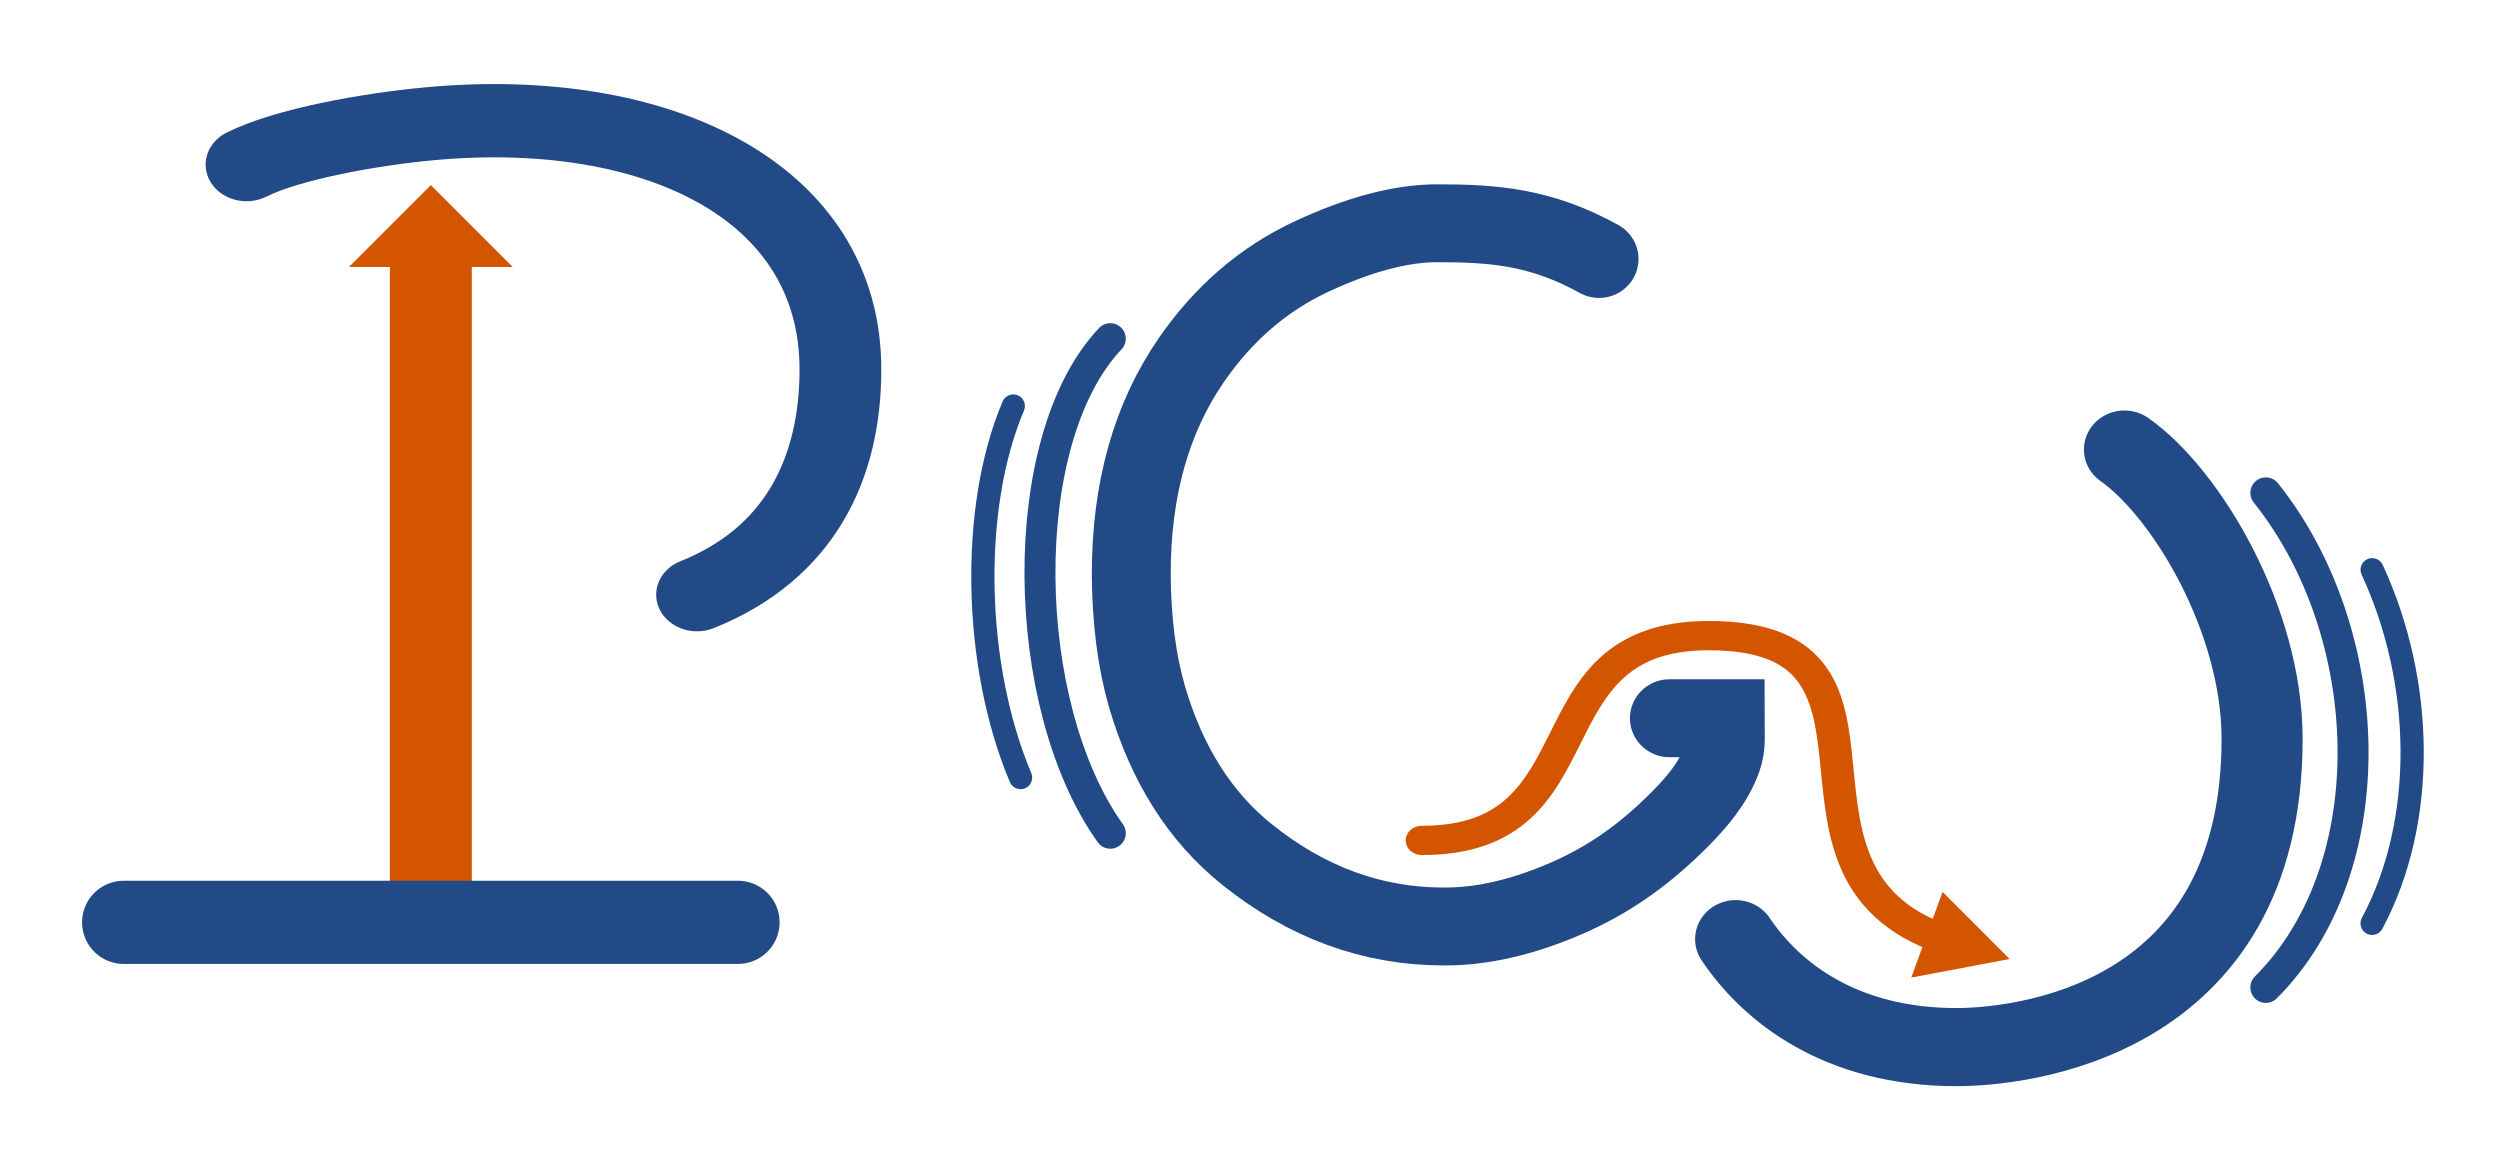
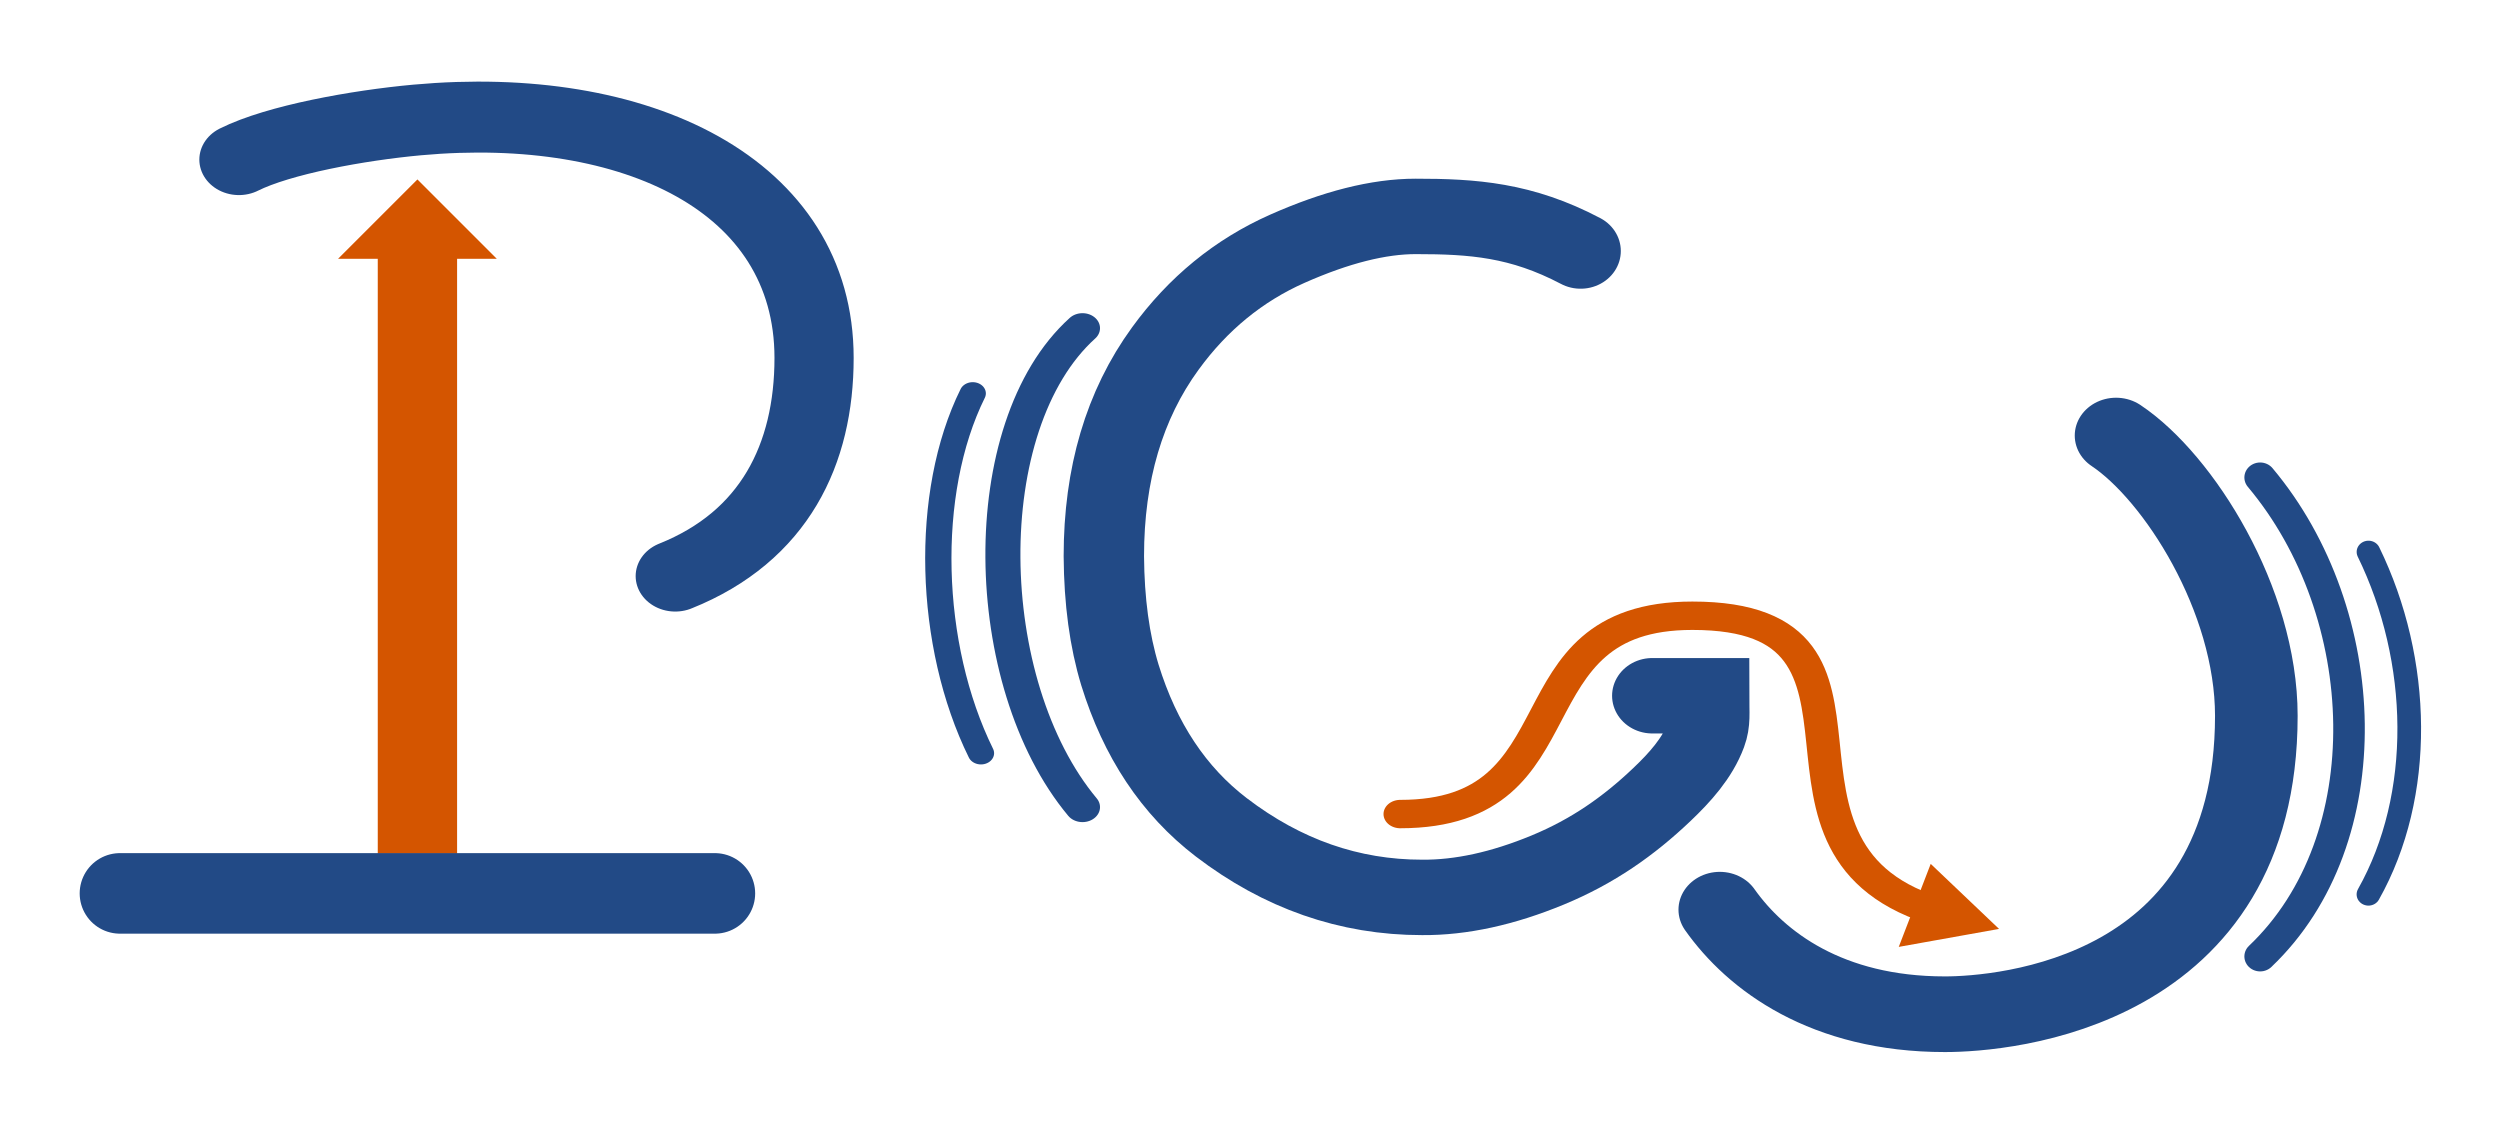
- <svg xmlns="http://www.w3.org/2000/svg" width="161.496mm" height="75.506mm" viewBox="0 0 161.496 75.506" version="1.1" id="svg1">
+ <svg xmlns="http://www.w3.org/2000/svg" width="166.764mm" height="75.483mm" viewBox="0 0 166.764 75.483" version="1.1" id="svg1">
  <defs id="defs1">
    <marker style="overflow:visible" id="marker2" refX="0" refY="0" orient="auto-start-reverse" markerWidth="0.5" markerHeight="0.5" viewBox="0 0 1 1" preserveAspectRatio="xMidYMid">
      <path transform="scale(0.5)" style="fill:context-stroke;fill-rule:evenodd;stroke:context-stroke;stroke-width:1pt" d="M 5.77,0 -2.88,5 V -5 Z" id="path2" />
    </marker>
  </defs>
-   <g id="layer1" transform="translate(-39.6375,-19.79375)">
+   <g id="layer1" transform="translate(-39.62427,-19.78052)">
    <path id="text1" style="font-size:74.885px;fill:#d45500;fill-opacity:1;stroke:none;stroke-width:6.425;stroke-opacity:1" d="m 64.823,76.729 v 0 l 1e-6,-39.687 h -2.646 v 0 l 5.292,-5.292 5.292,5.292 h -2.646 l -10e-7,39.688 v 0" />
    <g id="text3" transform="scale(1.056397,0.946614)">
      <text xml:space="preserve" style="font-style:normal;font-variant:normal;font-weight:normal;font-stretch:normal;font-size:3.175px;font-family:'TeX Gyre Adventor';-inkscape-font-specification:'TeX Gyre Adventor';text-align:start;letter-spacing:0px;writing-mode:lr-tb;direction:ltr;text-anchor:start;fill:#c90202;fill-opacity:0.4;stroke:#c90202;stroke-width:2.351;stroke-dasharray:none;stroke-opacity:1" x="83.591" y="31.75" id="text16" transform="scale(0.946614,1.056397)">
        <tspan id="tspan16" style="stroke-width:2.351" x="83.591" y="31.75" />
      </text>
      <path id="path36" style="font-size:70.97px;font-family:'TeX Gyre Adventor';-inkscape-font-specification:'TeX Gyre Adventor';letter-spacing:0px;fill:none;stroke:#224a86;stroke-width:5;stroke-linecap:round;stroke-dasharray:none;stroke-opacity:1" d="m 80.147,61.491 c 6.261,-2.795 8.766,-8.585 8.766,-15.373 10e-7,-12.218 -11.271,-18.168 -25.046,-16.77 -3.741,0.38 -8.766,1.398 -11.271,2.795" />
-       <path id="path42" style="font-weight:bold;font-size:71.029px;font-family:AnjaliOldLipi;-inkscape-font-specification:'AnjaliOldLipi Bold';letter-spacing:0px;fill:none;stroke:#224a86;stroke-width:5.315;stroke-linecap:round;stroke-dasharray:none;stroke-opacity:1" d="m 136.5,69.876 3.757,-10e-7 c 0,1.213 0.096,1.894 -0.202,2.753 -0.574,1.652 -1.74,3.013 -2.914,4.204 -2.203,2.235 -4.579,4.012 -7.55,5.321 -2.972,1.309 -5.741,1.953 -8.309,1.932 -4.811,0 -9.238,-1.647 -13.281,-4.941 -3.133,-2.555 -5.367,-6.134 -6.701,-10.738 -0.687,-2.407 -1.041,-5.195 -1.061,-8.362 0,-5.786 1.354,-10.664 4.063,-14.634 2.163,-3.167 4.852,-5.511 8.066,-7.032 3.214,-1.52 6.044,-2.281 8.49,-2.281 3.78,0 6.979,0.236 10.904,2.438" transform="matrix(0.9074988,0,0,1,15.73032,0.04776664)" />
+       <path id="path42" style="font-weight:bold;font-size:71.029px;font-family:AnjaliOldLipi;-inkscape-font-specification:'AnjaliOldLipi Bold';letter-spacing:0px;fill:none;stroke:#224a86;stroke-width:5.315;stroke-linecap:round;stroke-dasharray:none;stroke-opacity:1" d="m 136.5,69.876 3.757,-10e-7 c 0,1.213 0.096,1.894 -0.202,2.753 -0.574,1.652 -1.74,3.013 -2.914,4.204 -2.203,2.235 -4.579,4.012 -7.55,5.321 -2.972,1.309 -5.741,1.953 -8.309,1.932 -4.811,0 -9.238,-1.647 -13.281,-4.941 -3.133,-2.555 -5.367,-6.134 -6.701,-10.738 -0.687,-2.407 -1.041,-5.195 -1.061,-8.362 0,-5.786 1.354,-10.664 4.063,-14.634 2.163,-3.167 4.852,-5.511 8.066,-7.032 3.214,-1.52 6.044,-2.281 8.49,-2.281 3.78,0 6.979,0.236 10.904,2.438" transform="matrix(0.9550352,0,0,1,11.47871,0.04776664)" />
      <text xml:space="preserve" style="font-style:normal;font-variant:normal;font-weight:bold;font-stretch:normal;font-size:3.175px;font-family:AnjaliOldLipi;-inkscape-font-specification:'AnjaliOldLipi Bold';text-align:start;letter-spacing:0px;writing-mode:lr-tb;direction:ltr;text-anchor:start;fill:#000000;fill-opacity:1;stroke:#000000;stroke-width:5.372;stroke-linecap:round;stroke-dasharray:none;stroke-opacity:1" x="181.24" y="79.375" id="text44" transform="scale(0.946614,1.056397)">
        <tspan id="tspan44" style="stroke-width:5.372" x="181.24" y="79.375" />
      </text>
-       <path id="path42-8" style="font-weight:bold;font-size:71.029px;font-family:AnjaliOldLipi;-inkscape-font-specification:'AnjaliOldLipi Bold';letter-spacing:0px;fill:none;stroke:#224a86;stroke-width:5.315;stroke-linecap:round;stroke-dasharray:none;stroke-opacity:1" d="m 166.296,51.58 c 4.016,2.924 9.025,11.51 9.025,19.694 0,19.565 -16.28,20.963 -20.037,20.963 -7.6,0 -12.146,-3.735 -14.483,-7.346" transform="matrix(0.9326054,0,0,1.002992,12.34278,-0.1463786)" />
-       <path style="fill:none;stroke:#d45500;stroke-width:2;stroke-linecap:round;stroke-dasharray:none;stroke-opacity:1;marker-end:url(#marker2)" d="m 121.472,78.261 c 11.271,1e-6 6.261,-13.975 17.532,-13.975 13.775,0 2.105,16.728 15.027,20.963" id="path1" transform="translate(3.005499)" />
-       <path style="fill:none;stroke:#224a86;stroke-width:7.559;stroke-linecap:round;stroke-dasharray:none" d="m 276.894,82.496 c -23.422,24.709 -22.381,89.401 0,120.751" id="path3" transform="matrix(0.2504583,0,0,0.279505,36.06599,20.96335)" />
-       <path style="fill:none;stroke:#224a86;stroke-width:5.669;stroke-linecap:round;stroke-dasharray:none" d="m 267.142,97.998 c -10.626,25.082 -9.684,63.53 1.778,90.709" id="path3-2" transform="matrix(0.2504583,0,0,0.279505,32.57542,21.22745)" />
-       <path style="fill:none;stroke:#224a86;stroke-width:7.559;stroke-linecap:round;stroke-dasharray:none" d="m 276.894,82.496 c 27.324,34.221 29.442,91.309 0,120.751" id="path3-7" transform="matrix(0.2504583,0,0,0.279505,106.7264,31.48466)" />
-       <path style="fill:none;stroke:#224a86;stroke-width:5.669;stroke-linecap:round;stroke-dasharray:none" d="m 288.422,101.269 c 12.694,27.379 13.349,61.383 -0.009,86.334" id="path3-7-0" transform="matrix(0.2504583,0,0,0.279505,110.3397,31.48466)" />
+       <path id="path42-8" style="font-weight:bold;font-size:71.029px;font-family:AnjaliOldLipi;-inkscape-font-specification:'AnjaliOldLipi Bold';letter-spacing:0px;fill:none;stroke:#224a86;stroke-width:5.315;stroke-linecap:round;stroke-dasharray:none;stroke-opacity:1" d="m 166.296,51.58 c 4.016,2.924 9.025,11.51 9.025,19.694 0,19.565 -16.28,20.963 -20.037,20.963 -7.6,0 -12.146,-3.735 -14.483,-7.346" transform="matrix(0.981457,0,0,1.002992,7.91372,-0.1463786)" />
+       <path style="fill:none;stroke:#d45500;stroke-width:2;stroke-linecap:round;stroke-dasharray:none;stroke-opacity:1;marker-end:url(#marker2)" d="m 121.472,78.261 c 11.271,1e-6 6.261,-13.975 17.532,-13.975 13.775,0 2.105,16.728 15.027,20.963" id="path1" transform="matrix(1.052382,0,0,1,-1.912667,0)" />
+       <path style="fill:none;stroke:#224a86;stroke-width:7.559;stroke-linecap:round;stroke-dasharray:none" d="m 276.894,82.496 c -23.422,24.709 -22.381,89.401 0,120.751" id="path3" transform="matrix(0.2926115,0,0,0.279505,24.84032,20.96335)" />
+       <path style="fill:none;stroke:#224a86;stroke-width:5.669;stroke-linecap:round;stroke-dasharray:none" d="m 267.142,97.998 c -10.626,25.082 -9.684,63.53 1.778,90.709" id="path3-2" transform="matrix(0.2926115,0,0,0.279505,20.76227,21.22745)" />
+       <path style="fill:none;stroke:#224a86;stroke-width:7.559;stroke-linecap:round;stroke-dasharray:none" d="m 276.894,82.496 c 27.324,34.221 29.442,91.309 0,120.751" id="path3-7" transform="matrix(0.2635777,0,0,0.279505,107.2413,31.48466)" />
+       <path style="fill:none;stroke:#224a86;stroke-width:5.669;stroke-linecap:round;stroke-dasharray:none" d="m 288.422,101.269 c 12.694,27.379 13.349,61.383 -0.009,86.334" id="path3-7-0" transform="matrix(0.2635777,0,0,0.279505,111.0439,31.48466)" />
    </g>
    <path style="fill:#000000;fill-opacity:1;stroke:#224a86;stroke-width:5.372;stroke-linecap:round;stroke-dasharray:none;stroke-opacity:1" d="M 47.625,79.375 H 87.312" id="path44" />
  </g>
</svg>
